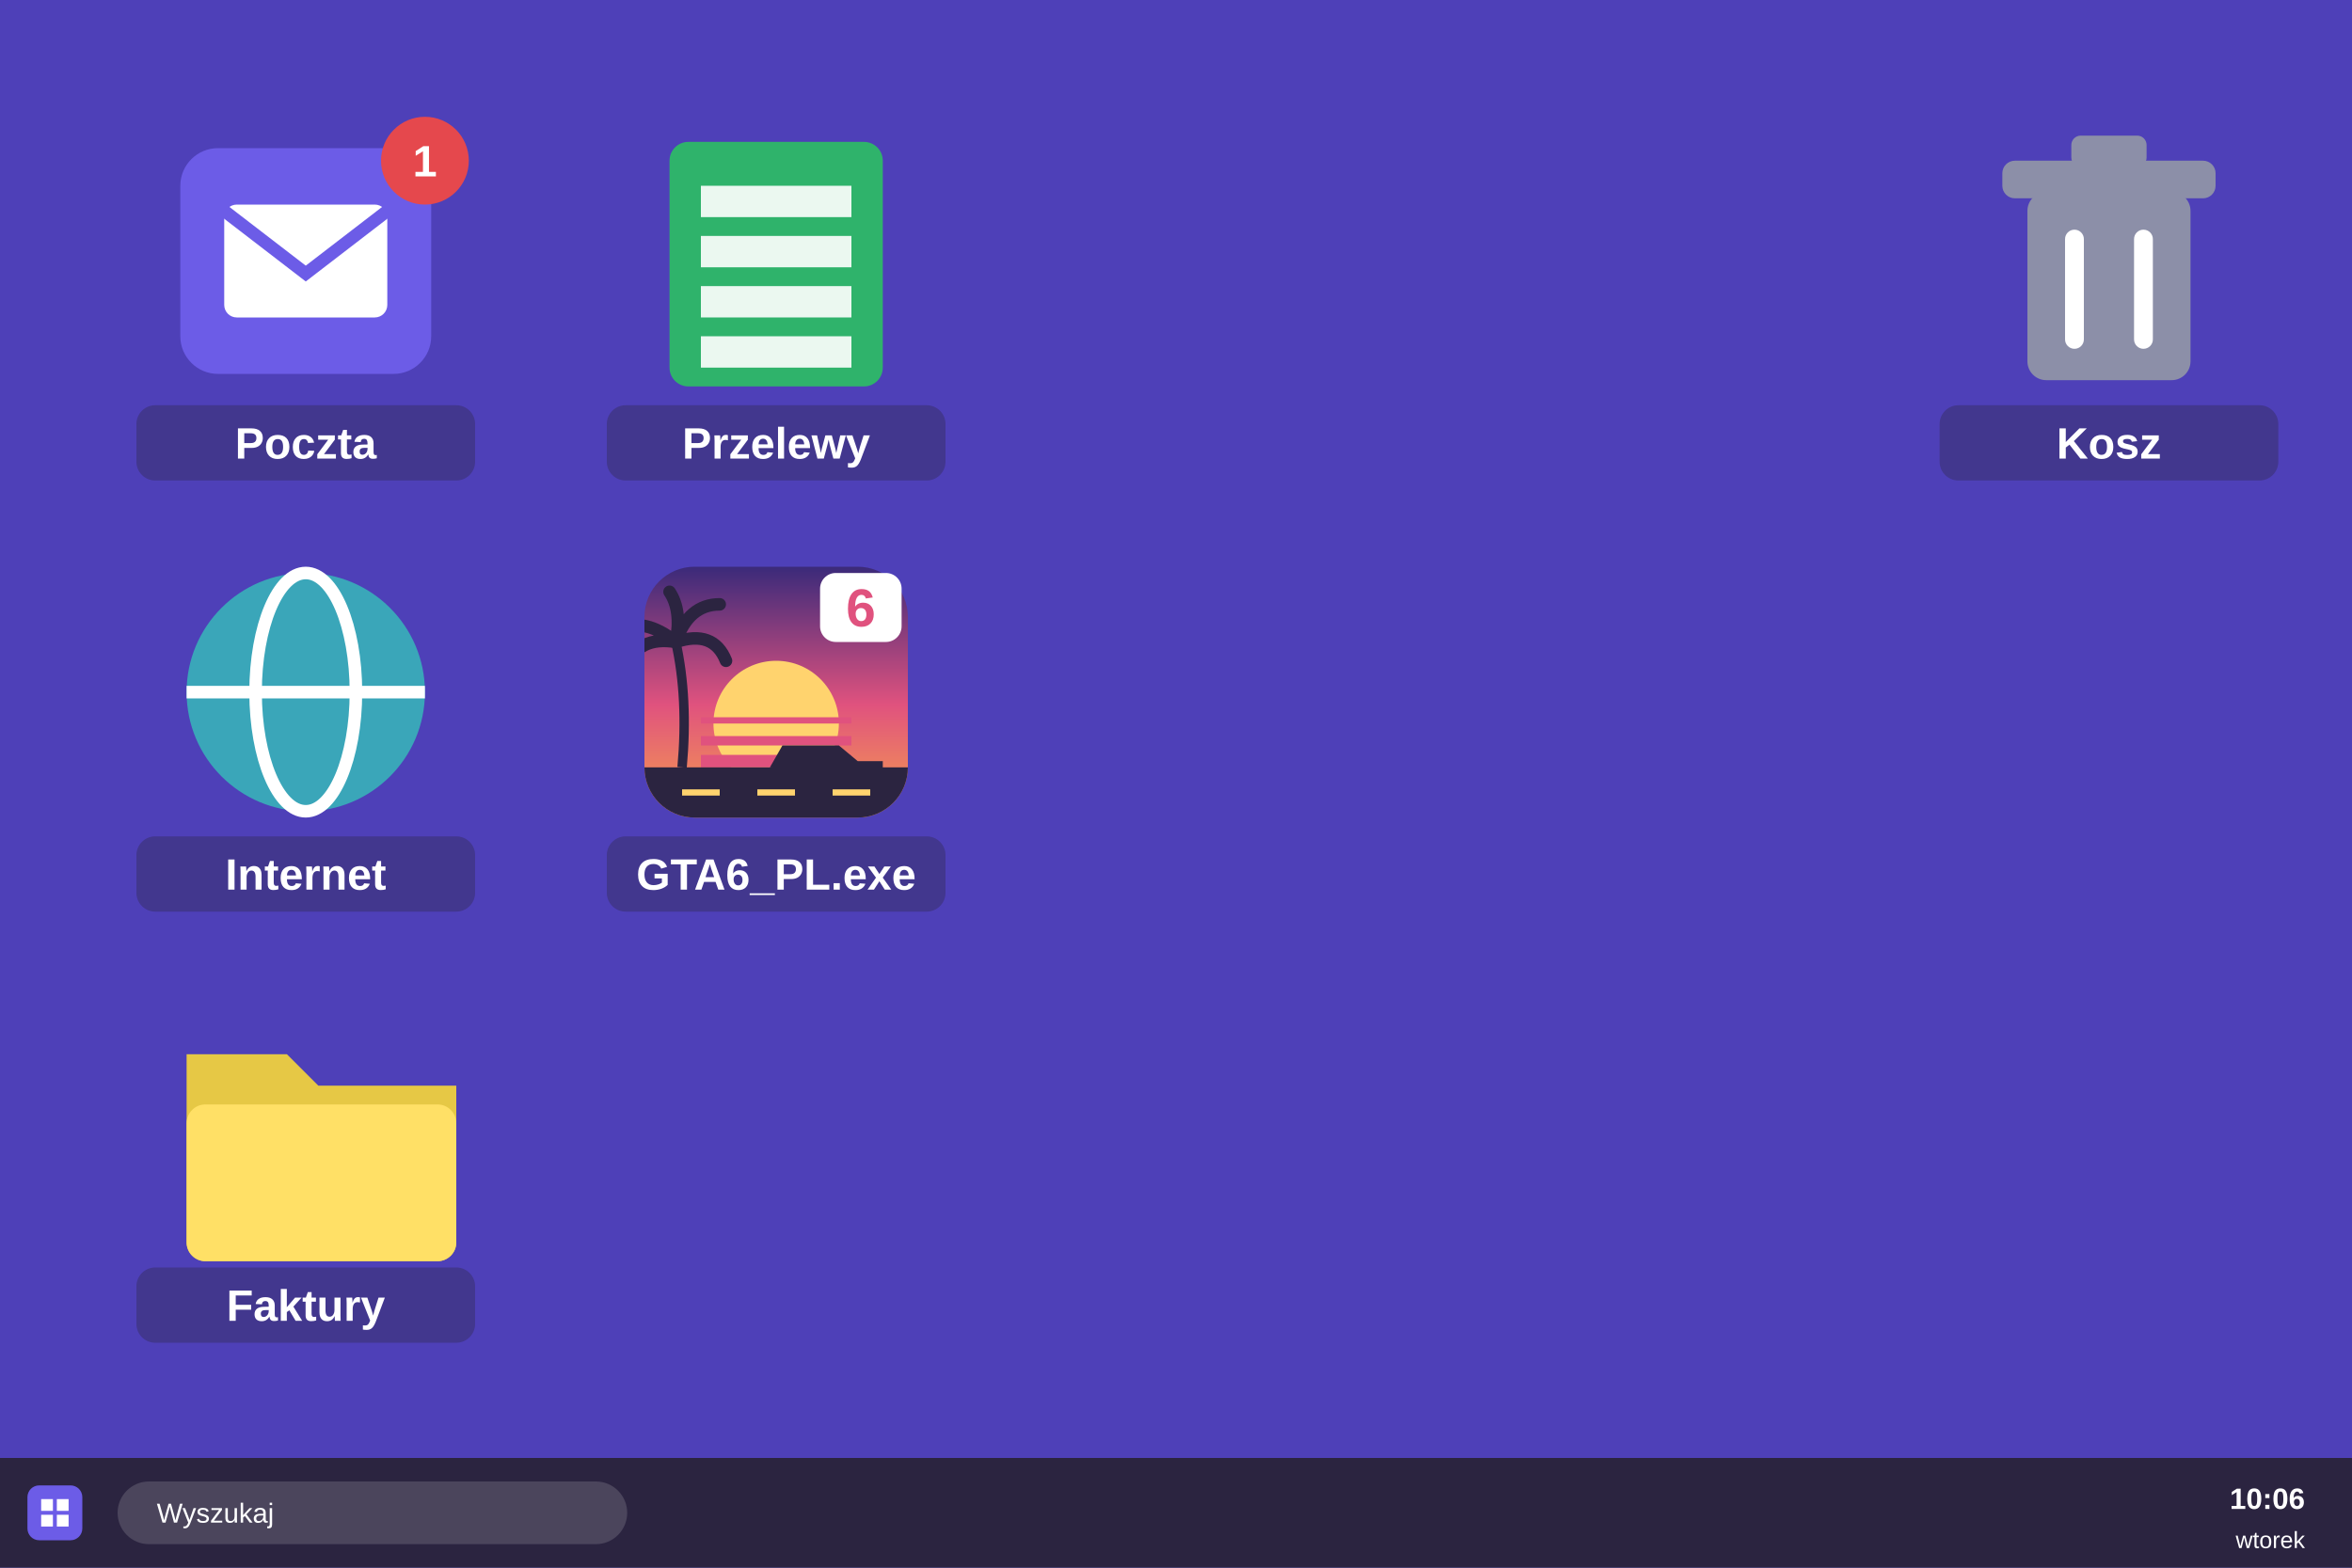
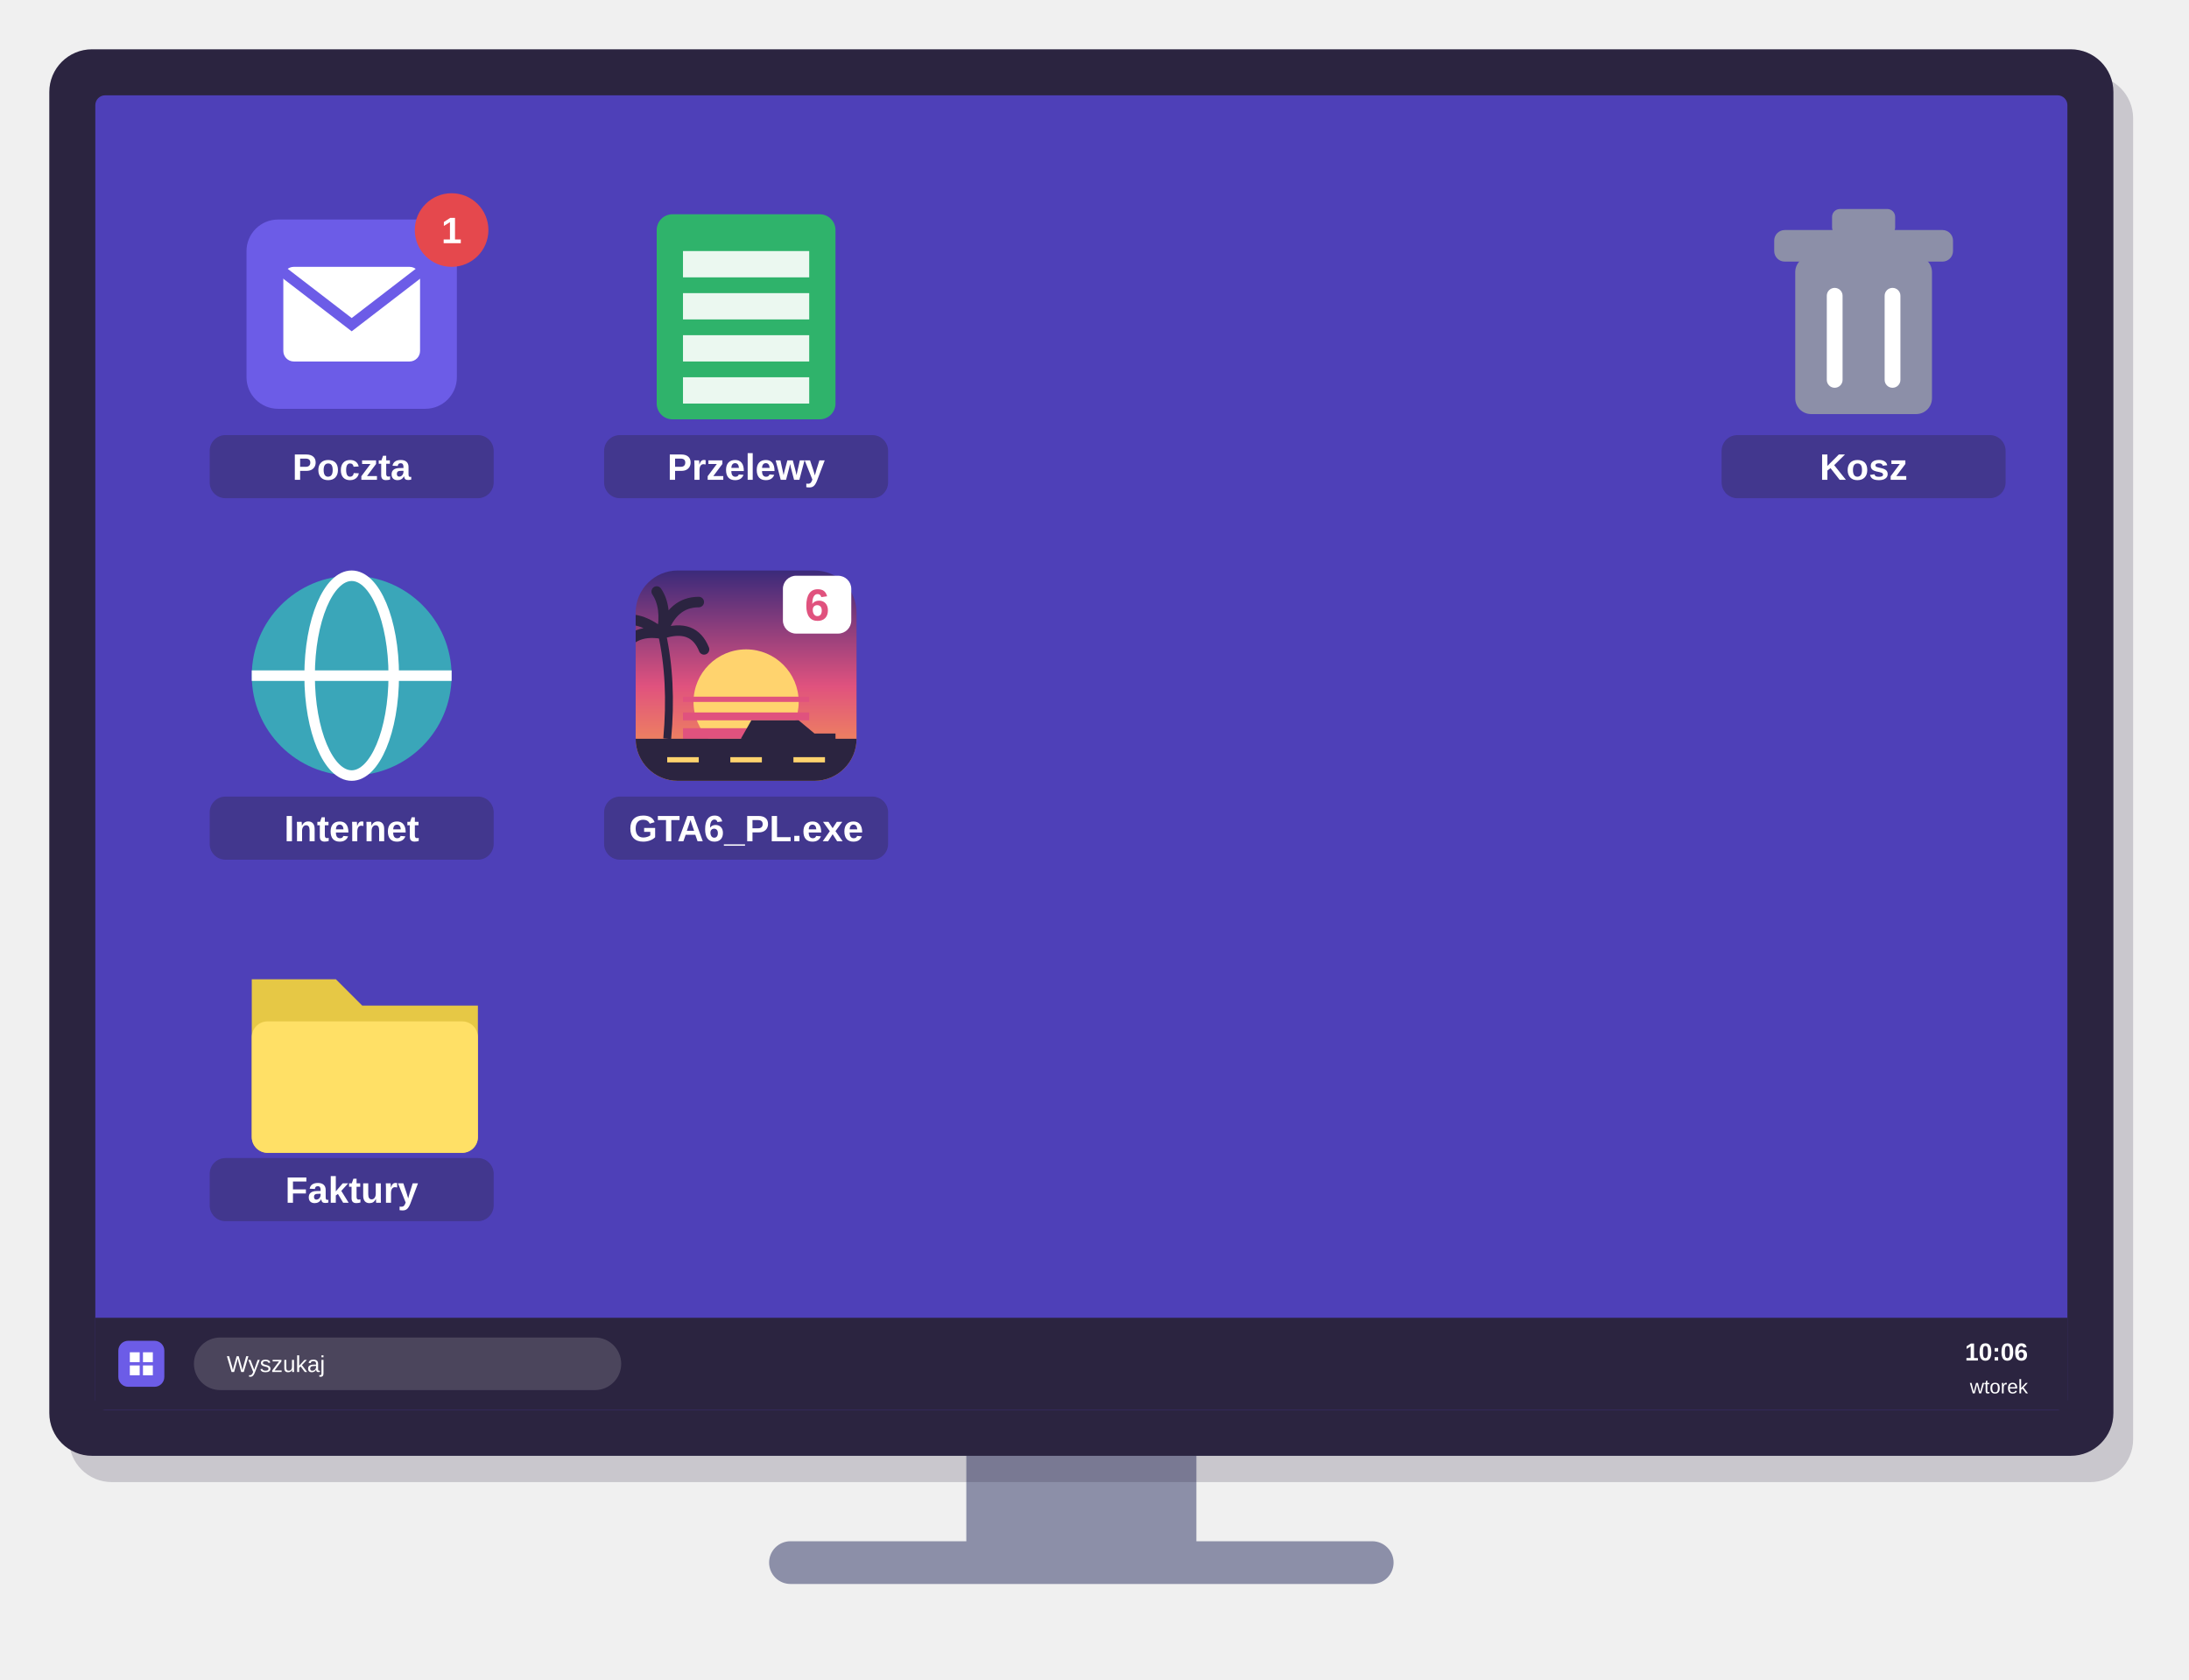
- <svg xmlns="http://www.w3.org/2000/svg" id="static" viewBox="0 0 1200 800" width="1200" height="800" font-family="Arial, Helvetica, sans-serif">
+ <svg xmlns="http://www.w3.org/2000/svg" id="static" viewBox="0 0 1332 1022" width="1332" height="1022" font-family="Arial, Helvetica, sans-serif">
  <style>
.a-blink{animation:a-blink 1.2s ease-in-out infinite}
.a-blink-slow{animation:a-blink 3s ease-in-out infinite}
.a-glow{animation:a-glow 5s ease-in-out infinite}
.a-pulse{animation:a-pulse 2.2s ease-in-out infinite}
.a-steam{animation:a-steam 2.8s ease-in-out infinite;transform-box:fill-box;transform-origin:center bottom}
.a-sway{animation:a-sway 6s ease-in-out infinite;transform-box:fill-box;transform-origin:center bottom}
.a-flutter{animation:a-flutter 4.5s ease-in-out infinite;transform-box:fill-box;transform-origin:center top}
.a-bounce{animation:a-bounce 2.6s ease-in-out infinite;transform-box:fill-box;transform-origin:center}
.a-ring{animation:a-ring 1.2s ease-in-out infinite;transform-box:fill-box;transform-origin:center}
.a-wave{animation:a-wave 1.2s ease-out infinite}
.a-grow{animation:a-grow .9s ease-in-out infinite;transform-box:fill-box;transform-origin:center}
.a-shimmer{animation:a-shimmer 3.5s ease-in-out infinite}
.d1{animation-delay:.35s}.d2{animation-delay:.7s}
@keyframes a-blink{0%,100%{opacity:1}50%{opacity:.2}}
@keyframes a-glow{0%,100%{opacity:1}50%{opacity:.65}}
@keyframes a-pulse{0%,100%{opacity:1}50%{opacity:.45}}
@keyframes a-steam{0%{opacity:0;transform:translateY(6px)}40%{opacity:.9}100%{opacity:0;transform:translateY(-10px)}}
@keyframes a-sway{0%,100%{transform:rotate(0)}50%{transform:rotate(1.6deg)}}
@keyframes a-flutter{0%,100%{transform:rotate(0)}50%{transform:rotate(-1.4deg)}}
@keyframes a-bounce{0%,70%,100%{transform:scale(1)}80%{transform:scale(1.18)}90%{transform:scale(.95)}}
@keyframes a-ring{0%,100%{transform:rotate(0)}10%{transform:rotate(-2.5deg)}20%{transform:rotate(2.5deg)}30%{transform:rotate(-2.5deg)}40%{transform:rotate(0)}}
@keyframes a-wave{0%{opacity:0}30%{opacity:1}100%{opacity:0}}
@keyframes a-grow{0%,100%{transform:scale(1)}50%{transform:scale(1.12)}}
@keyframes a-shimmer{0%,100%{opacity:.55}50%{opacity:1}}
@media (prefers-reduced-motion: reduce){*{animation:none!important}}
#static:target *{animation:none!important}
</style>
-   <rect width="1200" height="800" fill="#4E40B8" />
-   <g id="item-outlook" transform="translate(60 50) scale(1.6)">
+   <g id="item-ramka-ekranu" transform="translate(30 30) scale(1)">
+     <rect x="558" y="850" width="140" height="62" fill="#8C8FA8" />
+     <rect x="438" y="908" width="380" height="26" rx="13" fill="#8C8FA8" />
+     <rect x="12" y="16" width="1256" height="856" rx="26" fill="#2B2440" opacity="0.2" />
+     <rect width="1256" height="856" rx="26" fill="#2B2440" />
+     <rect x="28" y="28" width="1200" height="800" rx="6" fill="#4E40B8" />
+   </g>
+   <g id="item-outlook" transform="translate(118 108) scale(1.6)">
    <rect x="20" y="16" width="80" height="72" rx="12" fill="#6C5CE7" />
    <rect x="34" y="34" width="52" height="36" rx="4" fill="#FFFFFF" />
    <path d="M34 36 l26 20 l26 -20" fill="none" stroke="#6C5CE7" stroke-width="4" />
    <rect x="6" y="98" width="108" height="24" rx="6" fill="#2B2440" opacity="0.35" />
    <text x="60" y="115" font-size="14" fill="#FFFFFF" font-weight="bold" text-anchor="middle">Poczta</text>
    <g class="a-bounce">
      <circle cx="98" cy="20" r="14" fill="#E5484D" />
      <text x="98" y="25" font-size="14" fill="#FFFFFF" font-weight="bold" text-anchor="middle">1</text>
    </g>
  </g>
-   <g id="item-przegladarka" transform="translate(60 270) scale(1.6)">
+   <g id="item-przegladarka" transform="translate(118 328) scale(1.6)">
    <circle cx="60" cy="52" r="38" fill="#3AA6B9" />
    <ellipse cx="60" cy="52" rx="16" ry="38" fill="none" stroke="#FFFFFF" stroke-width="4" />
    <line x1="22" y1="52" x2="98" y2="52" stroke="#FFFFFF" stroke-width="4" />
    <rect x="6" y="98" width="108" height="24" rx="6" fill="#2B2440" opacity="0.35" />
    <text x="60" y="115" font-size="14" fill="#FFFFFF" font-weight="bold" text-anchor="middle">Internet</text>
  </g>
-   <g id="item-faktury" transform="translate(60 490) scale(1.6)">
+   <g id="item-faktury" transform="translate(118 548) scale(1.6)">
    <path d="M22 30 h32 l10 10 h44 v50 a6 6 0 0 1 -6 6 h-74 a6 6 0 0 1 -6 -6 z" fill="#E6C845" />
    <rect x="22" y="46" width="86" height="50" rx="6" fill="#FFE066" />
    <rect x="6" y="98" width="108" height="24" rx="6" fill="#2B2440" opacity="0.35" />
    <text x="60" y="115" font-size="14" fill="#FFFFFF" font-weight="bold" text-anchor="middle">Faktury</text>
  </g>
-   <g id="item-arkusz" transform="translate(300 50) scale(1.6)">
+   <g id="item-arkusz" transform="translate(358 108) scale(1.6)">
    <rect x="26" y="14" width="68" height="78" rx="6" fill="#2FB36B" />
    <rect x="36" y="28" width="48" height="10" fill="#FFFFFF" opacity="0.9" />
    <rect x="36" y="44" width="48" height="10" fill="#FFFFFF" opacity="0.9" />
    <rect x="36" y="60" width="48" height="10" fill="#FFFFFF" opacity="0.9" />
    <rect x="36" y="76" width="48" height="10" fill="#FFFFFF" opacity="0.9" />
    <rect x="6" y="98" width="108" height="24" rx="6" fill="#2B2440" opacity="0.35" />
    <text x="60" y="115" font-size="14" fill="#FFFFFF" font-weight="bold" text-anchor="middle">Przelewy</text>
  </g>
-   <g id="item-gra" transform="translate(300 270) scale(1.6)">
+   <g id="item-gra" transform="translate(358 328) scale(1.6)">
    <defs>
      <linearGradient id="sky-gra" x1="0" y1="0" x2="0" y2="1">
        <stop offset="0" stop-color="#3B2A7A" />
        <stop offset="0.55" stop-color="#E0527E" />
        <stop offset="1" stop-color="#F7A24B" />
      </linearGradient>
      <clipPath id="ic-gra">
        <rect x="18" y="12" width="84" height="80" rx="16" />
      </clipPath>
    </defs>
    <g clip-path="url(#ic-gra)">
      <rect x="18" y="12" width="84" height="80" fill="url(#sky-gra)" />
      <circle cx="60" cy="62" r="20" fill="#FFD36E" />
      <rect x="36" y="60" width="48" height="2" fill="#E0527E" />
      <rect x="36" y="66" width="48" height="3" fill="#E0527E" />
      <rect x="36" y="72" width="48" height="4" fill="#E0527E" />
      <rect x="18" y="76" width="84" height="16" fill="#2B2440" />
      <rect x="30" y="83" width="12" height="2" fill="#FFD36E" />
      <rect x="54" y="83" width="12" height="2" fill="#FFD36E" />
      <rect x="78" y="83" width="12" height="2" fill="#FFD36E" />
      <path d="M30 76 q2 -22 -2 -40" stroke="#2B2440" stroke-width="3" fill="none" />
      <path d="M28 36 q-12 -2 -16 8 M28 36 q-10 -8 -18 -4 M28 36 q4 -12 14 -12 M28 36 q12 -4 16 6 M28 36 q2 -10 -2 -16" stroke="#2B2440" stroke-width="4" fill="none" stroke-linecap="round" />
      <path d="M58 76 l4 -7 h18 l6 5 h8 v4 z" fill="#2B2440" />
    </g>
    <rect x="74" y="14" width="26" height="22" rx="5" fill="#FFFFFF" />
    <text x="87" y="31" font-size="17" fill="#E0527E" font-weight="bold" text-anchor="middle">6</text>
    <rect x="6" y="98" width="108" height="24" rx="6" fill="#2B2440" opacity="0.35" />
    <text x="60" y="115" font-size="14" fill="#FFFFFF" font-weight="bold" text-anchor="middle">GTA6_PL.exe</text>
  </g>
-   <g id="item-kosz" transform="translate(980 50) scale(1.6)">
+   <g id="item-kosz" transform="translate(1038 108) scale(1.6)">
    <rect x="34" y="30" width="52" height="60" rx="6" fill="#8C8FA8" />
    <rect x="26" y="20" width="68" height="12" rx="4" fill="#8C8FA8" />
    <rect x="48" y="12" width="24" height="10" rx="3" fill="#8C8FA8" />
    <rect x="46" y="42" width="6" height="38" rx="3" fill="#FFFFFF" />
    <rect x="68" y="42" width="6" height="38" rx="3" fill="#FFFFFF" />
    <rect x="6" y="98" width="108" height="24" rx="6" fill="#2B2440" opacity="0.35" />
    <text x="60" y="115" font-size="14" fill="#FFFFFF" font-weight="bold" text-anchor="middle">Kosz</text>
  </g>
-   <g id="item-pasek" transform="translate(0 744) scale(1)">
+   <g id="item-pasek" transform="translate(58 802) scale(1)">
    <rect width="1200" height="56" fill="#2B2440" />
    <rect x="14" y="14" width="28" height="28" rx="6" fill="#6C5CE7" />
    <rect x="21" y="21" width="6" height="6" fill="#FFFFFF" />
    <rect x="29" y="21" width="6" height="6" fill="#FFFFFF" />
    <rect x="21" y="29" width="6" height="6" fill="#FFFFFF" />
    <rect x="29" y="29" width="6" height="6" fill="#FFFFFF" />
    <rect x="60" y="12" width="260" height="32" rx="16" fill="#FFFFFF" opacity="0.15" />
    <text x="80" y="33" font-size="14" fill="#FFFFFF">Wyszukaj</text>
    <text x="1176" y="26" font-size="15" fill="#FFFFFF" font-weight="bold" text-anchor="end">10:06</text>
    <text x="1176" y="46" font-size="12" fill="#FFFFFF" text-anchor="end">wtorek</text>
  </g>
</svg>
